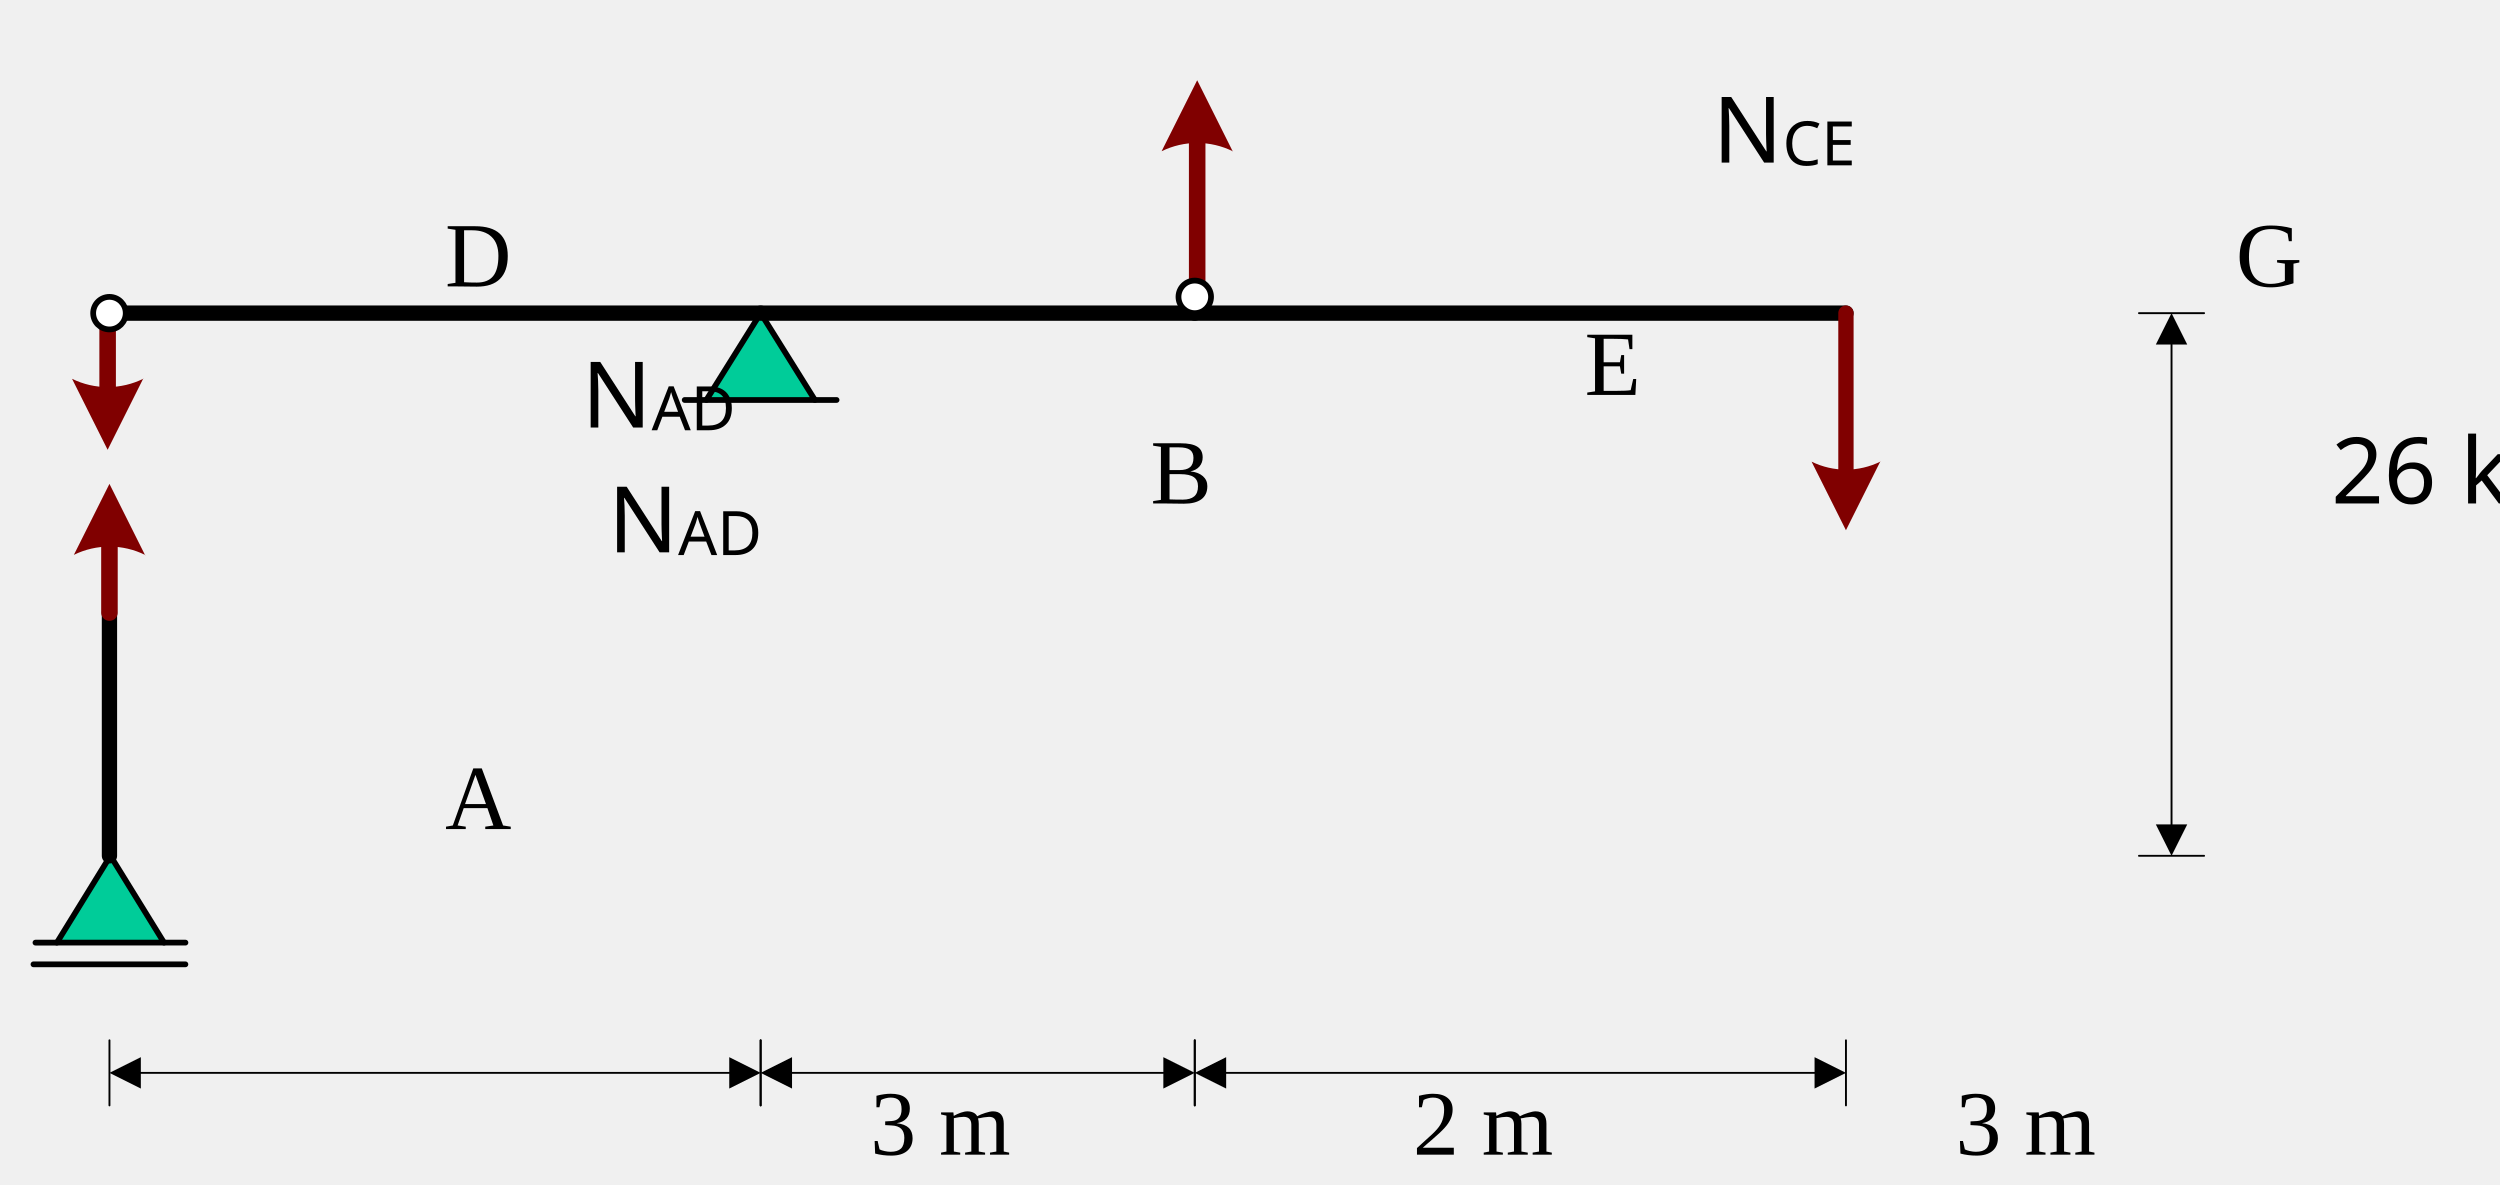
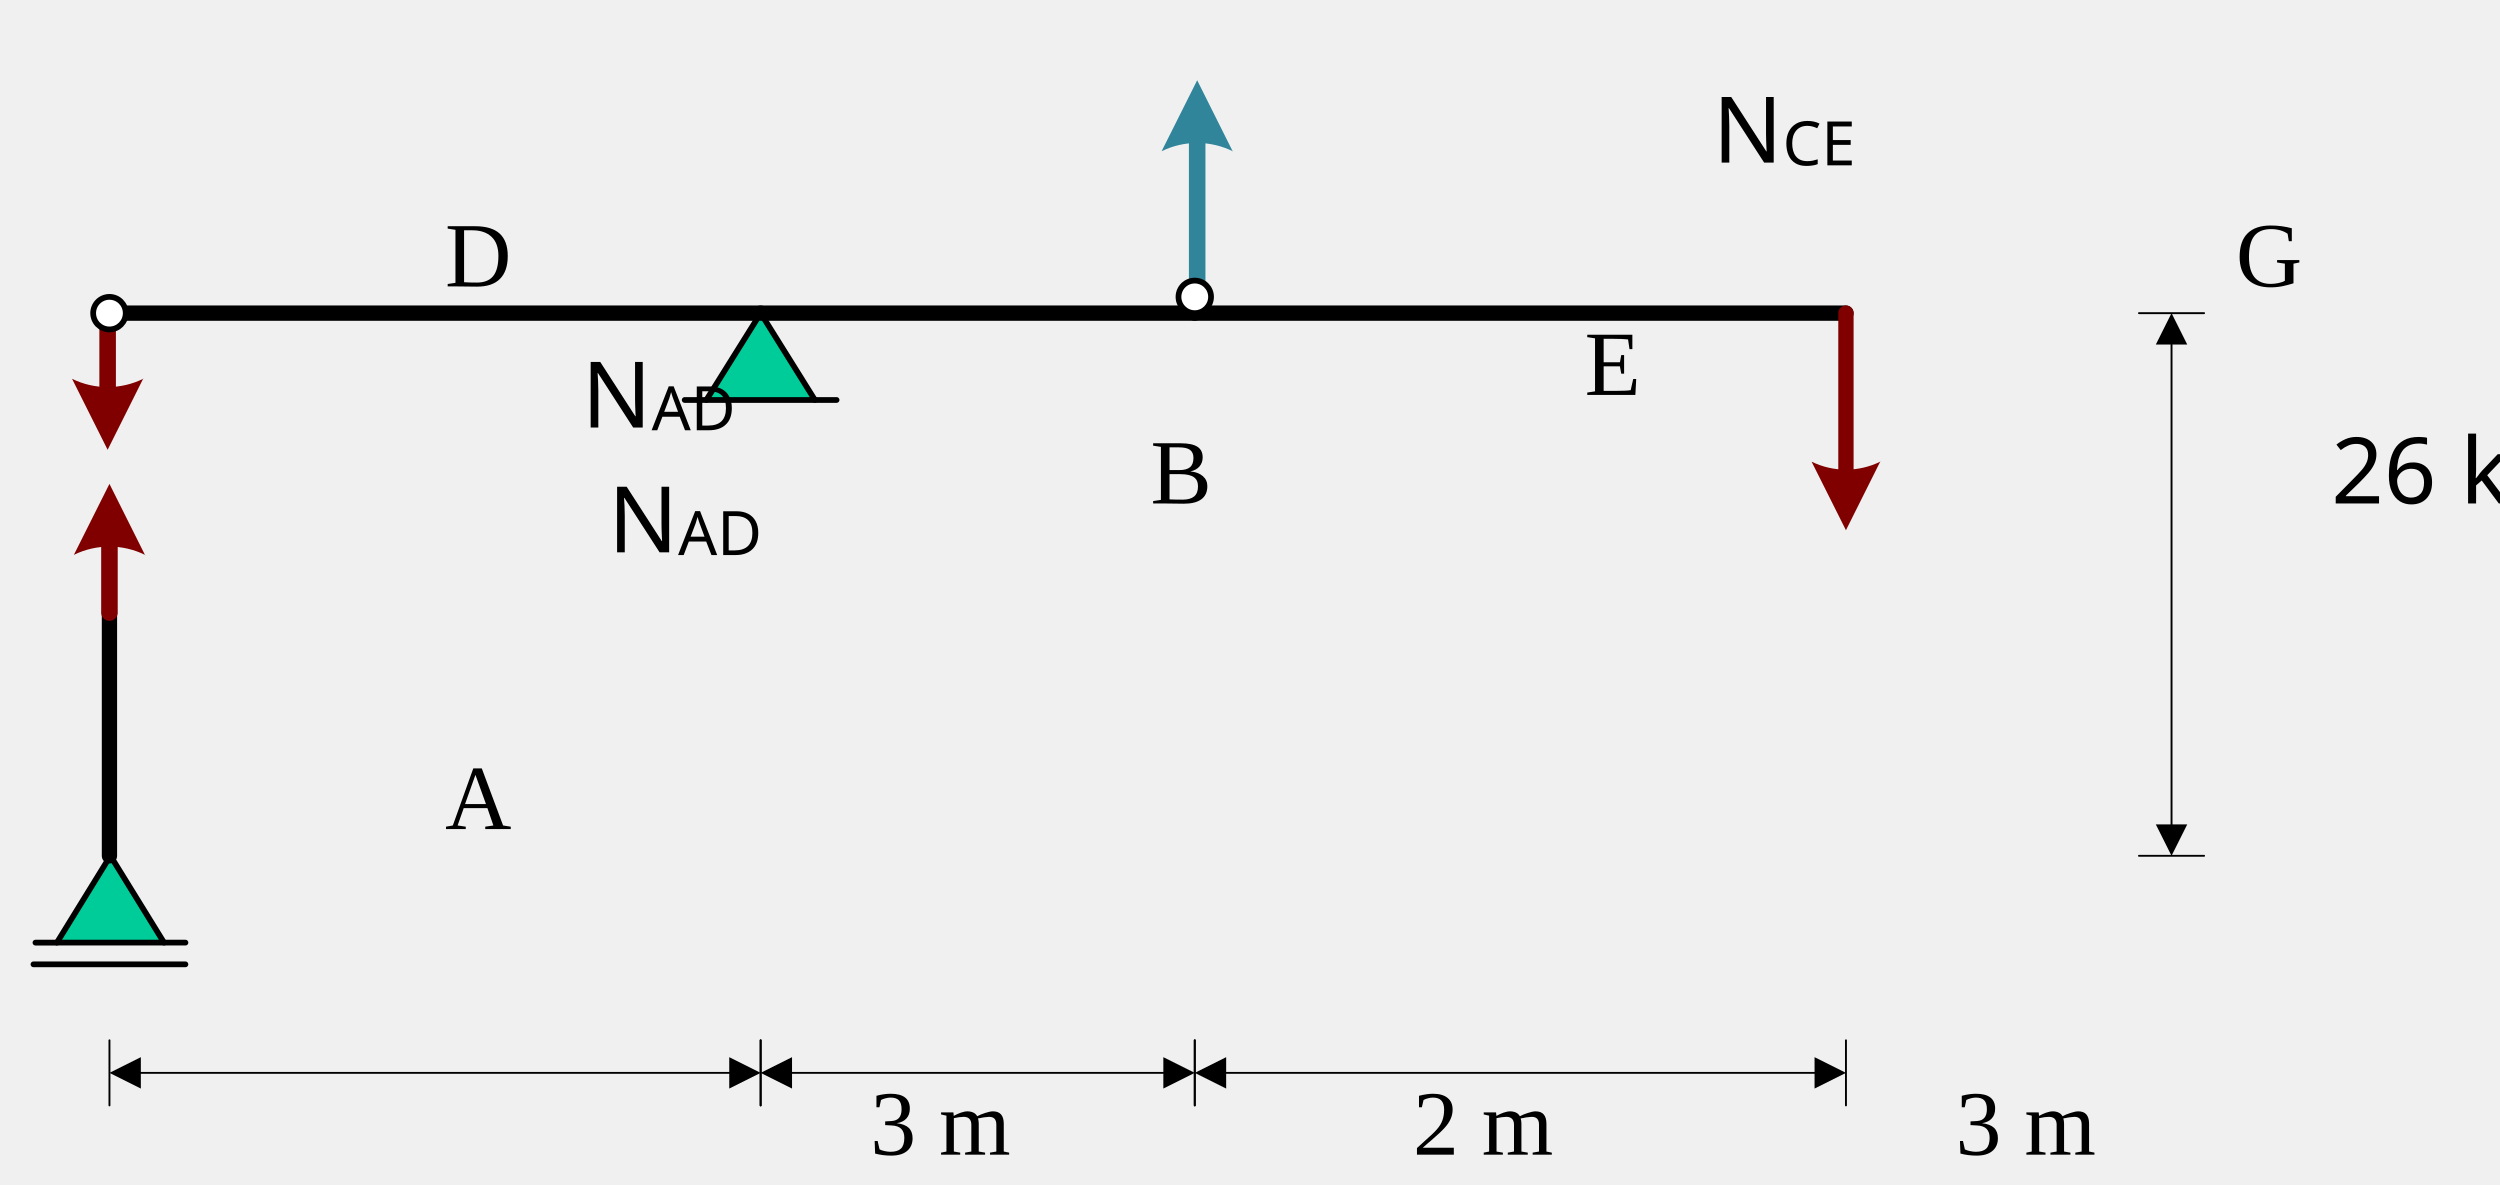
- <svg xmlns="http://www.w3.org/2000/svg" xmlns:ns1="http://schemas.microsoft.com/visio/2003/SVGExtensions/" xmlns:xlink="http://www.w3.org/1999/xlink" width="4.534in" height="2.148in" viewBox="0 0 326.479 154.641" xml:space="preserve" color-interpolation-filters="sRGB" class="st17">
+ <svg xmlns="http://www.w3.org/2000/svg" xmlns:ns1="http://schemas.microsoft.com/visio/2003/SVGExtensions/" xmlns:xlink="http://www.w3.org/1999/xlink" width="4.534in" height="2.148in" viewBox="0 0 326.479 154.641" xml:space="preserve" color-interpolation-filters="sRGB" class="st19">
  <ns1:documentProperties ns1:langID="1043" ns1:metric="true" ns1:viewMarkup="false" />
  <style type="text/css">
	
		.st1 {stroke:#000000;stroke-linecap:round;stroke-linejoin:round;stroke-width:2}
		.st2 {fill:#00cc99;stroke:#000000;stroke-linecap:round;stroke-linejoin:round;stroke-width:0.75}
		.st3 {stroke:#000000;stroke-linecap:round;stroke-linejoin:round;stroke-width:0.75}
		.st4 {marker-start:url(#mrkr5-40);stroke:#800000;stroke-linecap:round;stroke-linejoin:round;stroke-width:2}
		.st5 {fill:#800000;fill-opacity:1;stroke:#800000;stroke-opacity:1;stroke-width:0.442}
		.st6 {fill:none;stroke:none;stroke-linecap:round;stroke-linejoin:round;stroke-width:0.75}
		.st7 {fill:#000000;font-family:Calibri;font-size:1em}
		.st8 {fill:none;stroke:none;stroke-linecap:round;stroke-linejoin:round;stroke-width:0.24}
		.st9 {fill:#000000;font-family:Times New Roman;font-size:1em}
		.st10 {stroke:#000000;stroke-linecap:round;stroke-linejoin:round;stroke-width:0.25}
		.st11 {marker-end:url(#mrkr4-75);marker-start:url(#mrkr4-73);stroke:#000000;stroke-linecap:round;stroke-linejoin:round;stroke-width:0.25}
		.st12 {fill:#000000;fill-opacity:1;stroke:#000000;stroke-opacity:1;stroke-width:0.122}
		.st13 {baseline-shift:-33.349%;font-size:0.667em}
- 		.st14 {marker-start:url(#mrkr5-142);stroke:#800000;stroke-linecap:round;stroke-linejoin:round;stroke-width:2.16}
- 		.st15 {fill:#800000;fill-opacity:1;stroke:#800000;stroke-opacity:1;stroke-width:0.462}
+ 		.st14 {marker-start:url(#mrkr5-142);stroke:#31859b;stroke-linecap:round;stroke-linejoin:round;stroke-width:2.16}
+ 		.st15 {fill:#31859b;fill-opacity:1;stroke:#31859b;stroke-opacity:1;stroke-width:0.462}
		.st16 {fill:#ffffff;stroke:#000000;stroke-linecap:round;stroke-linejoin:round;stroke-width:0.75}
- 		.st17 {fill:none;fill-rule:evenodd;font-size:12px;overflow:visible;stroke-linecap:square;stroke-miterlimit:3}
+ 		.st17 {marker-start:url(#mrkr5-150);stroke:#800000;stroke-linecap:round;stroke-linejoin:round;stroke-width:2.16}
+ 		.st18 {fill:#800000;fill-opacity:1;stroke:#800000;stroke-opacity:1;stroke-width:0.462}
+ 		.st19 {fill:none;fill-rule:evenodd;font-size:12px;overflow:visible;stroke-linecap:square;stroke-miterlimit:3}
	
	</style>
  <defs id="Markers">
    <g id="lend5">
      <path d="M 2 1 L 0 0 L 1.981 -0.993 C 1.672 -0.365 1.673 0.373 1.985 1 " style="stroke:none" />
    </g>
    <marker id="mrkr5-40" class="st5" ns1:arrowType="5" ns1:arrowSize="2" ns1:setback="3.775" refX="3.775" orient="auto" markerUnits="strokeWidth" overflow="visible">
      <use xlink:href="#lend5" transform="scale(2.26) " />
    </marker>
    <g id="lend4">
      <path d="M 2 1 L 0 0 L 2 -1 L 2 1 " style="stroke:none" />
    </g>
    <marker id="mrkr4-73" class="st12" ns1:arrowType="4" ns1:arrowSize="1" ns1:setback="14.96" refX="14.96" orient="auto" markerUnits="strokeWidth" overflow="visible">
      <use xlink:href="#lend4" transform="scale(8.2) " />
    </marker>
    <marker id="mrkr4-75" class="st12" ns1:arrowType="4" ns1:arrowSize="1" ns1:setback="16.4" refX="-16.4" orient="auto" markerUnits="strokeWidth" overflow="visible">
      <use xlink:href="#lend4" transform="scale(-8.2,-8.2) " />
    </marker>
    <marker id="mrkr5-142" class="st15" ns1:arrowType="5" ns1:arrowSize="2" ns1:setback="3.625" refX="3.625" orient="auto" markerUnits="strokeWidth" overflow="visible">
      <use xlink:href="#lend5" transform="scale(2.166667) " />
    </marker>
+     <marker id="mrkr5-150" class="st18" ns1:arrowType="5" ns1:arrowSize="2" ns1:setback="3.625" refX="3.625" orient="auto" markerUnits="strokeWidth" overflow="visible">
+       <use xlink:href="#lend5" transform="scale(2.166667) " />
+     </marker>
  </defs>
  <g ns1:mID="0" ns1:index="1" ns1:groupContext="foregroundPage">
    <ns1:pageProperties ns1:drawingScale="0.0393701" ns1:pageScale="0.0393701" ns1:drawingUnits="24" ns1:shadowOffsetX="8.50394" ns1:shadowOffsetY="-8.50394" />
    <g id="shape703-1" ns1:mID="703" ns1:groupContext="shape" transform="translate(14.2932,-113.761)">
      <path d="M0 154.64 L85.04 154.64" class="st1" />
    </g>
    <g id="group704-4" transform="translate(89.4113,-102.422)" ns1:mID="704" ns1:groupContext="group">
      <g id="shape705-5" ns1:mID="705" ns1:groupContext="shape" transform="translate(2.83465,0)">
        <path d="M0 154.64 L14.17 154.64 L7.09 143.3 L0 154.64 Z" class="st2" />
      </g>
      <g id="shape706-7" ns1:mID="706" ns1:groupContext="shape" transform="translate(2.83465,309.281) rotate(180)">
        <path d="M0 154.64 L2.83 154.64" class="st3" />
      </g>
      <g id="shape707-10" ns1:mID="707" ns1:groupContext="shape" transform="translate(17.0079,0)">
        <path d="M0 154.64 L2.83 154.64" class="st3" />
      </g>
    </g>
    <g id="shape708-13" ns1:mID="708" ns1:groupContext="shape" transform="translate(99.3326,-113.761)">
      <path d="M0 154.64 L56.69 154.64" class="st1" />
    </g>
    <g id="shape709-16" ns1:mID="709" ns1:groupContext="shape" transform="translate(156.026,-113.761)">
      <path d="M0 154.64 L85.04 154.64" class="st1" />
    </g>
    <g id="group711-19" transform="translate(4.37197,-28.7215)" ns1:mID="711" ns1:groupContext="group">
      <g id="group712-20" transform="translate(0.261477,-2.83465)" ns1:mID="712" ns1:groupContext="group">
        <g id="shape713-21" ns1:mID="713" ns1:groupContext="shape" transform="translate(2.79729,0)">
          <path d="M0 154.64 L13.99 154.64 L6.99 143.3 L0 154.64 Z" class="st2" />
        </g>
        <g id="shape714-23" ns1:mID="714" ns1:groupContext="shape" transform="translate(2.79729,309.281) rotate(180)">
          <path d="M0 154.64 L2.8 154.64" class="st3" />
        </g>
        <g id="shape715-26" ns1:mID="715" ns1:groupContext="shape" transform="translate(16.7838,0)">
          <path d="M0 154.64 L2.8 154.64" class="st3" />
        </g>
      </g>
      <g id="shape716-29" ns1:mID="716" ns1:groupContext="shape">
        <path d="M0 154.64 L19.84 154.64" class="st3" />
      </g>
    </g>
    <g id="shape723-32" ns1:mID="723" ns1:groupContext="shape" transform="translate(-140.347,111.746) rotate(-90)">
      <path d="M0 154.64 L31.76 154.64" class="st1" />
    </g>
    <g id="shape725-35" ns1:mID="725" ns1:groupContext="shape" transform="translate(86.4242,69.2263) rotate(-90)">
      <path d="M7.55 154.64 L7.91 154.64 L28.35 154.64" class="st4" />
    </g>
    <g id="shape726-41" ns1:mID="726" ns1:groupContext="shape" transform="translate(241.065,-85.4144)">
      <ns1:textBlock ns1:margins="rect(4,4,4,4)" ns1:tabSpace="42.5197" />
      <ns1:textRect cx="21.26" cy="147.554" width="42.52" height="14.173" />
      <rect x="0" y="140.467" width="42.52" height="14.173" class="st6" />
      <text x="7.22" y="151.15" class="st7" ns1:langID="1043">
        <ns1:paragraph ns1:horizAlign="1" />
        <ns1:tabList />26 kN</text>
    </g>
    <g id="shape727-44" ns1:mID="727" ns1:groupContext="shape" transform="translate(92.246,-85.4144)">
      <ns1:textBlock ns1:margins="rect(4,4,4,4)" ns1:tabSpace="42.5197" />
      <ns1:textRect cx="7.087" cy="147.554" width="14.18" height="14.173" />
      <rect x="0" y="140.467" width="14.173" height="14.173" class="st8" />
      <text x="4" y="151.15" class="st9" ns1:langID="1043">
        <ns1:paragraph ns1:horizAlign="1" />
        <ns1:tabList />B</text>
    </g>
    <g id="shape729-47" ns1:mID="729" ns1:groupContext="shape" transform="translate(0.12,-42.8947)">
      <ns1:textBlock ns1:margins="rect(4,4,4,4)" ns1:tabSpace="42.5197" />
      <ns1:textRect cx="7.087" cy="147.554" width="14.18" height="14.173" />
      <rect x="0" y="140.467" width="14.173" height="14.173" class="st8" />
      <text x="4" y="151.15" class="st9" ns1:langID="1043">
        <ns1:paragraph ns1:horizAlign="1" />
        <ns1:tabList />A</text>
    </g>
    <g id="shape730-50" ns1:mID="730" ns1:groupContext="shape" transform="translate(0.12,-113.761)">
      <ns1:textBlock ns1:margins="rect(4,4,4,4)" ns1:tabSpace="42.5197" />
      <ns1:textRect cx="7.087" cy="147.554" width="14.18" height="14.173" />
      <rect x="0" y="140.467" width="14.173" height="14.173" class="st8" />
      <text x="4" y="151.15" class="st9" ns1:langID="1043">
        <ns1:paragraph ns1:horizAlign="1" />
        <ns1:tabList />D</text>
    </g>
    <g id="shape731-53" ns1:mID="731" ns1:groupContext="shape" transform="translate(148.939,-99.5876)">
      <ns1:textBlock ns1:margins="rect(4,4,4,4)" ns1:tabSpace="42.5197" />
      <ns1:textRect cx="7.087" cy="147.554" width="14.18" height="14.173" />
      <rect x="0" y="140.467" width="14.173" height="14.173" class="st8" />
      <text x="4" y="151.15" class="st9" ns1:langID="1043">
        <ns1:paragraph ns1:horizAlign="1" />
        <ns1:tabList />E</text>
    </g>
    <g id="shape732-56" ns1:mID="732" ns1:groupContext="shape" transform="translate(233.978,-113.761)">
      <ns1:textBlock ns1:margins="rect(4,4,4,4)" ns1:tabSpace="42.5197" />
      <ns1:textRect cx="7.087" cy="147.554" width="14.18" height="14.173" />
      <rect x="0" y="140.467" width="14.173" height="14.173" class="st8" />
      <text x="4" y="151.15" class="st9" ns1:langID="1043">
        <ns1:paragraph ns1:horizAlign="1" />
        <ns1:tabList />G</text>
    </g>
    <g id="group739-59" transform="translate(279.333,-42.8947)" ns1:mID="739" ns1:groupContext="group">
      <g id="group740-60" transform="translate(-146.137,154.641) rotate(-90)" ns1:mID="740" ns1:groupContext="group">
        <g id="shape741-61" ns1:mID="741" ns1:groupContext="shape" transform="translate(154.641,146.137) rotate(90)">
          <path d="M0 154.64 L8.5 154.64" class="st10" />
        </g>
        <g id="shape742-64" ns1:mID="742" ns1:groupContext="shape" transform="translate(225.507,146.137) rotate(90)">
          <path d="M0 154.64 L8.5 154.64" class="st10" />
        </g>
        <g id="shape743-67" ns1:mID="743" ns1:groupContext="shape" transform="translate(0,-4.25197)">
          <path d="M3.74 154.64 L4.1 154.64 L66.77 154.64" class="st11" />
        </g>
      </g>
      <g id="shape744-76" ns1:mID="744" ns1:groupContext="shape" transform="translate(4.25197,-28.3465)">
        <ns1:textBlock ns1:margins="rect(4,4,4,4)" ns1:tabSpace="42.5197" />
        <ns1:textRect cx="21.26" cy="147.554" width="42.52" height="14.173" />
        <rect x="0" y="140.467" width="42.52" height="14.173" class="st6" />
        <text x="7.59" y="151.15" class="st9" ns1:langID="1043">
          <ns1:paragraph ns1:horizAlign="1" />
          <ns1:tabList />2.5 m</text>
      </g>
    </g>
    <g id="group745-79" transform="translate(14.2932,-0.375)" ns1:mID="745" ns1:groupContext="group">
      <g id="group746-80" transform="translate(0,-9.92126)" ns1:mID="746" ns1:groupContext="group">
        <g id="shape747-81" ns1:mID="747" ns1:groupContext="shape" transform="translate(154.641,146.137) rotate(90)">
          <path d="M0 154.64 L8.5 154.64" class="st10" />
        </g>
        <g id="shape748-84" ns1:mID="748" ns1:groupContext="shape" transform="translate(239.68,146.137) rotate(90)">
          <path d="M0 154.64 L8.5 154.64" class="st10" />
        </g>
        <g id="shape749-87" ns1:mID="749" ns1:groupContext="shape" transform="translate(0,-4.25197)">
          <path d="M3.74 154.64 L4.1 154.64 L80.94 154.64" class="st11" />
        </g>
      </g>
      <g id="shape750-94" ns1:mID="750" ns1:groupContext="shape">
        <ns1:textBlock ns1:margins="rect(4,4,4,4)" ns1:tabSpace="42.5197" />
        <ns1:textRect cx="42.52" cy="147.554" width="85.04" height="14.173" />
        <rect x="0" y="140.467" width="85.039" height="14.173" class="st6" />
        <text x="33.35" y="151.15" class="st9" ns1:langID="1043">
          <ns1:paragraph ns1:horizAlign="1" />
          <ns1:tabList />3 m</text>
      </g>
    </g>
    <g id="group751-97" transform="translate(99.3326,-0.375)" ns1:mID="751" ns1:groupContext="group">
      <g id="group752-98" transform="translate(0,-9.92126)" ns1:mID="752" ns1:groupContext="group">
        <g id="shape753-99" ns1:mID="753" ns1:groupContext="shape" transform="translate(154.641,146.137) rotate(90)">
          <path d="M0 154.64 L8.5 154.64" class="st10" />
        </g>
        <g id="shape754-102" ns1:mID="754" ns1:groupContext="shape" transform="translate(211.334,146.137) rotate(90)">
          <path d="M0 154.64 L8.5 154.64" class="st10" />
        </g>
        <g id="shape755-105" ns1:mID="755" ns1:groupContext="shape" transform="translate(0,-4.25197)">
          <path d="M3.74 154.64 L4.1 154.64 L52.59 154.64" class="st11" />
        </g>
      </g>
      <g id="shape756-112" ns1:mID="756" ns1:groupContext="shape">
        <ns1:textBlock ns1:margins="rect(4,4,4,4)" ns1:tabSpace="42.5197" />
        <ns1:textRect cx="28.346" cy="147.554" width="56.7" height="14.173" />
        <rect x="0" y="140.467" width="56.693" height="14.173" class="st6" />
        <text x="19.18" y="151.15" class="st9" ns1:langID="1043">
          <ns1:paragraph ns1:horizAlign="1" />
          <ns1:tabList />2 m</text>
      </g>
    </g>
    <g id="group757-115" transform="translate(156.026,-0.375)" ns1:mID="757" ns1:groupContext="group">
      <g id="group758-116" transform="translate(0,-9.92126)" ns1:mID="758" ns1:groupContext="group">
        <g id="shape759-117" ns1:mID="759" ns1:groupContext="shape" transform="translate(154.641,146.137) rotate(90)">
          <path d="M0 154.64 L8.5 154.64" class="st10" />
        </g>
        <g id="shape760-120" ns1:mID="760" ns1:groupContext="shape" transform="translate(239.68,146.137) rotate(90)">
          <path d="M0 154.64 L8.5 154.64" class="st10" />
        </g>
        <g id="shape761-123" ns1:mID="761" ns1:groupContext="shape" transform="translate(0,-4.25197)">
          <path d="M3.74 154.64 L4.1 154.64 L80.94 154.64" class="st11" />
        </g>
      </g>
      <g id="shape762-130" ns1:mID="762" ns1:groupContext="shape">
        <ns1:textBlock ns1:margins="rect(4,4,4,4)" ns1:tabSpace="42.5197" />
        <ns1:textRect cx="42.52" cy="147.554" width="85.04" height="14.173" />
        <rect x="0" y="140.467" width="85.039" height="14.173" class="st6" />
        <text x="33.35" y="151.15" class="st9" ns1:langID="1043">
          <ns1:paragraph ns1:horizAlign="1" />
          <ns1:tabList />3 m</text>
      </g>
    </g>
    <g id="shape764-133" ns1:mID="764" ns1:groupContext="shape" transform="translate(154.216,-129.932)">
      <ns1:textBlock ns1:margins="rect(4,4,4,4)" ns1:tabSpace="42.5197" />
      <ns1:textRect cx="21.26" cy="147.554" width="42.52" height="14.173" />
      <rect x="0" y="140.467" width="42.52" height="14.173" class="st6" />
      <text x="13.3" y="151.15" class="st7" ns1:langID="1043">
        <ns1:paragraph ns1:horizAlign="1" />
        <ns1:tabList />N<tspan dy="-0.289em" class="st13" ns1:baseFontSize="12">CE</tspan>
      </text>
    </g>
    <g id="shape765-137" ns1:mID="765" ns1:groupContext="shape" transform="translate(1.70143,10.4648) rotate(-90) scale(-1,1)">
      <path d="M7.83 154.64 L8.19 154.64 L27 154.64" class="st14" />
    </g>
    <g id="shape710-143" ns1:mID="710" ns1:groupContext="shape" transform="translate(153.9,-113.761)">
      <ellipse cx="2.126" cy="152.515" rx="2.126" ry="2.126" class="st16" />
    </g>
    <g id="shape767-145" ns1:mID="767" ns1:groupContext="shape" transform="translate(-140.584,58.7246) rotate(-90)">
-       <path d="M7.83 154.64 L8.19 154.64 L16.81 154.64" class="st14" />
-     </g>
-     <g id="shape768-150" ns1:mID="768" ns1:groupContext="shape" transform="translate(7.20661,-95.3356)">
+       <path d="M7.83 154.64 L8.19 154.64 L16.81 154.64" class="st17" />
+     </g>
+     <g id="shape768-151" ns1:mID="768" ns1:groupContext="shape" transform="translate(7.20661,-95.3356)">
      <ns1:textBlock ns1:margins="rect(4,4,4,4)" ns1:tabSpace="42.5197" />
      <ns1:textRect cx="21.26" cy="147.554" width="42.52" height="14.173" />
      <rect x="0" y="140.467" width="42.52" height="14.173" class="st6" />
      <text x="12.61" y="151.15" class="st7" ns1:langID="1043">
        <ns1:paragraph ns1:horizAlign="1" />
        <ns1:tabList />N<tspan dy="-0.289em" class="st13" ns1:baseFontSize="12">AD</tspan>
      </text>
    </g>
-     <g id="shape769-154" ns1:mID="769" ns1:groupContext="shape" transform="translate(-140.347,63.1747) rotate(-90) scale(-1,1)">
-       <path d="M7.83 154.64 L8.19 154.64 L16.81 154.64" class="st14" />
-     </g>
-     <g id="shape770-159" ns1:mID="770" ns1:groupContext="shape" transform="translate(10.6591,-79.0364)">
+     <g id="shape769-155" ns1:mID="769" ns1:groupContext="shape" transform="translate(-140.347,63.1747) rotate(-90) scale(-1,1)">
+       <path d="M7.83 154.64 L8.19 154.64 L16.81 154.64" class="st17" />
+     </g>
+     <g id="shape770-160" ns1:mID="770" ns1:groupContext="shape" transform="translate(10.6591,-79.0364)">
      <ns1:textBlock ns1:margins="rect(4,4,4,4)" ns1:tabSpace="42.5197" />
      <ns1:textRect cx="21.26" cy="147.554" width="42.52" height="14.173" />
      <rect x="0" y="140.467" width="42.52" height="14.173" class="st6" />
      <text x="12.61" y="151.15" class="st7" ns1:langID="1043">
        <ns1:paragraph ns1:horizAlign="1" />
        <ns1:tabList />N<tspan dy="-0.289em" class="st13" ns1:baseFontSize="12">AD</tspan>
      </text>
    </g>
-     <g id="shape724-163" ns1:mID="724" ns1:groupContext="shape" transform="translate(12.1672,-111.635)">
+     <g id="shape724-164" ns1:mID="724" ns1:groupContext="shape" transform="translate(12.1672,-111.635)">
      <ellipse cx="2.126" cy="152.515" rx="2.126" ry="2.126" class="st16" />
    </g>
  </g>
</svg>
